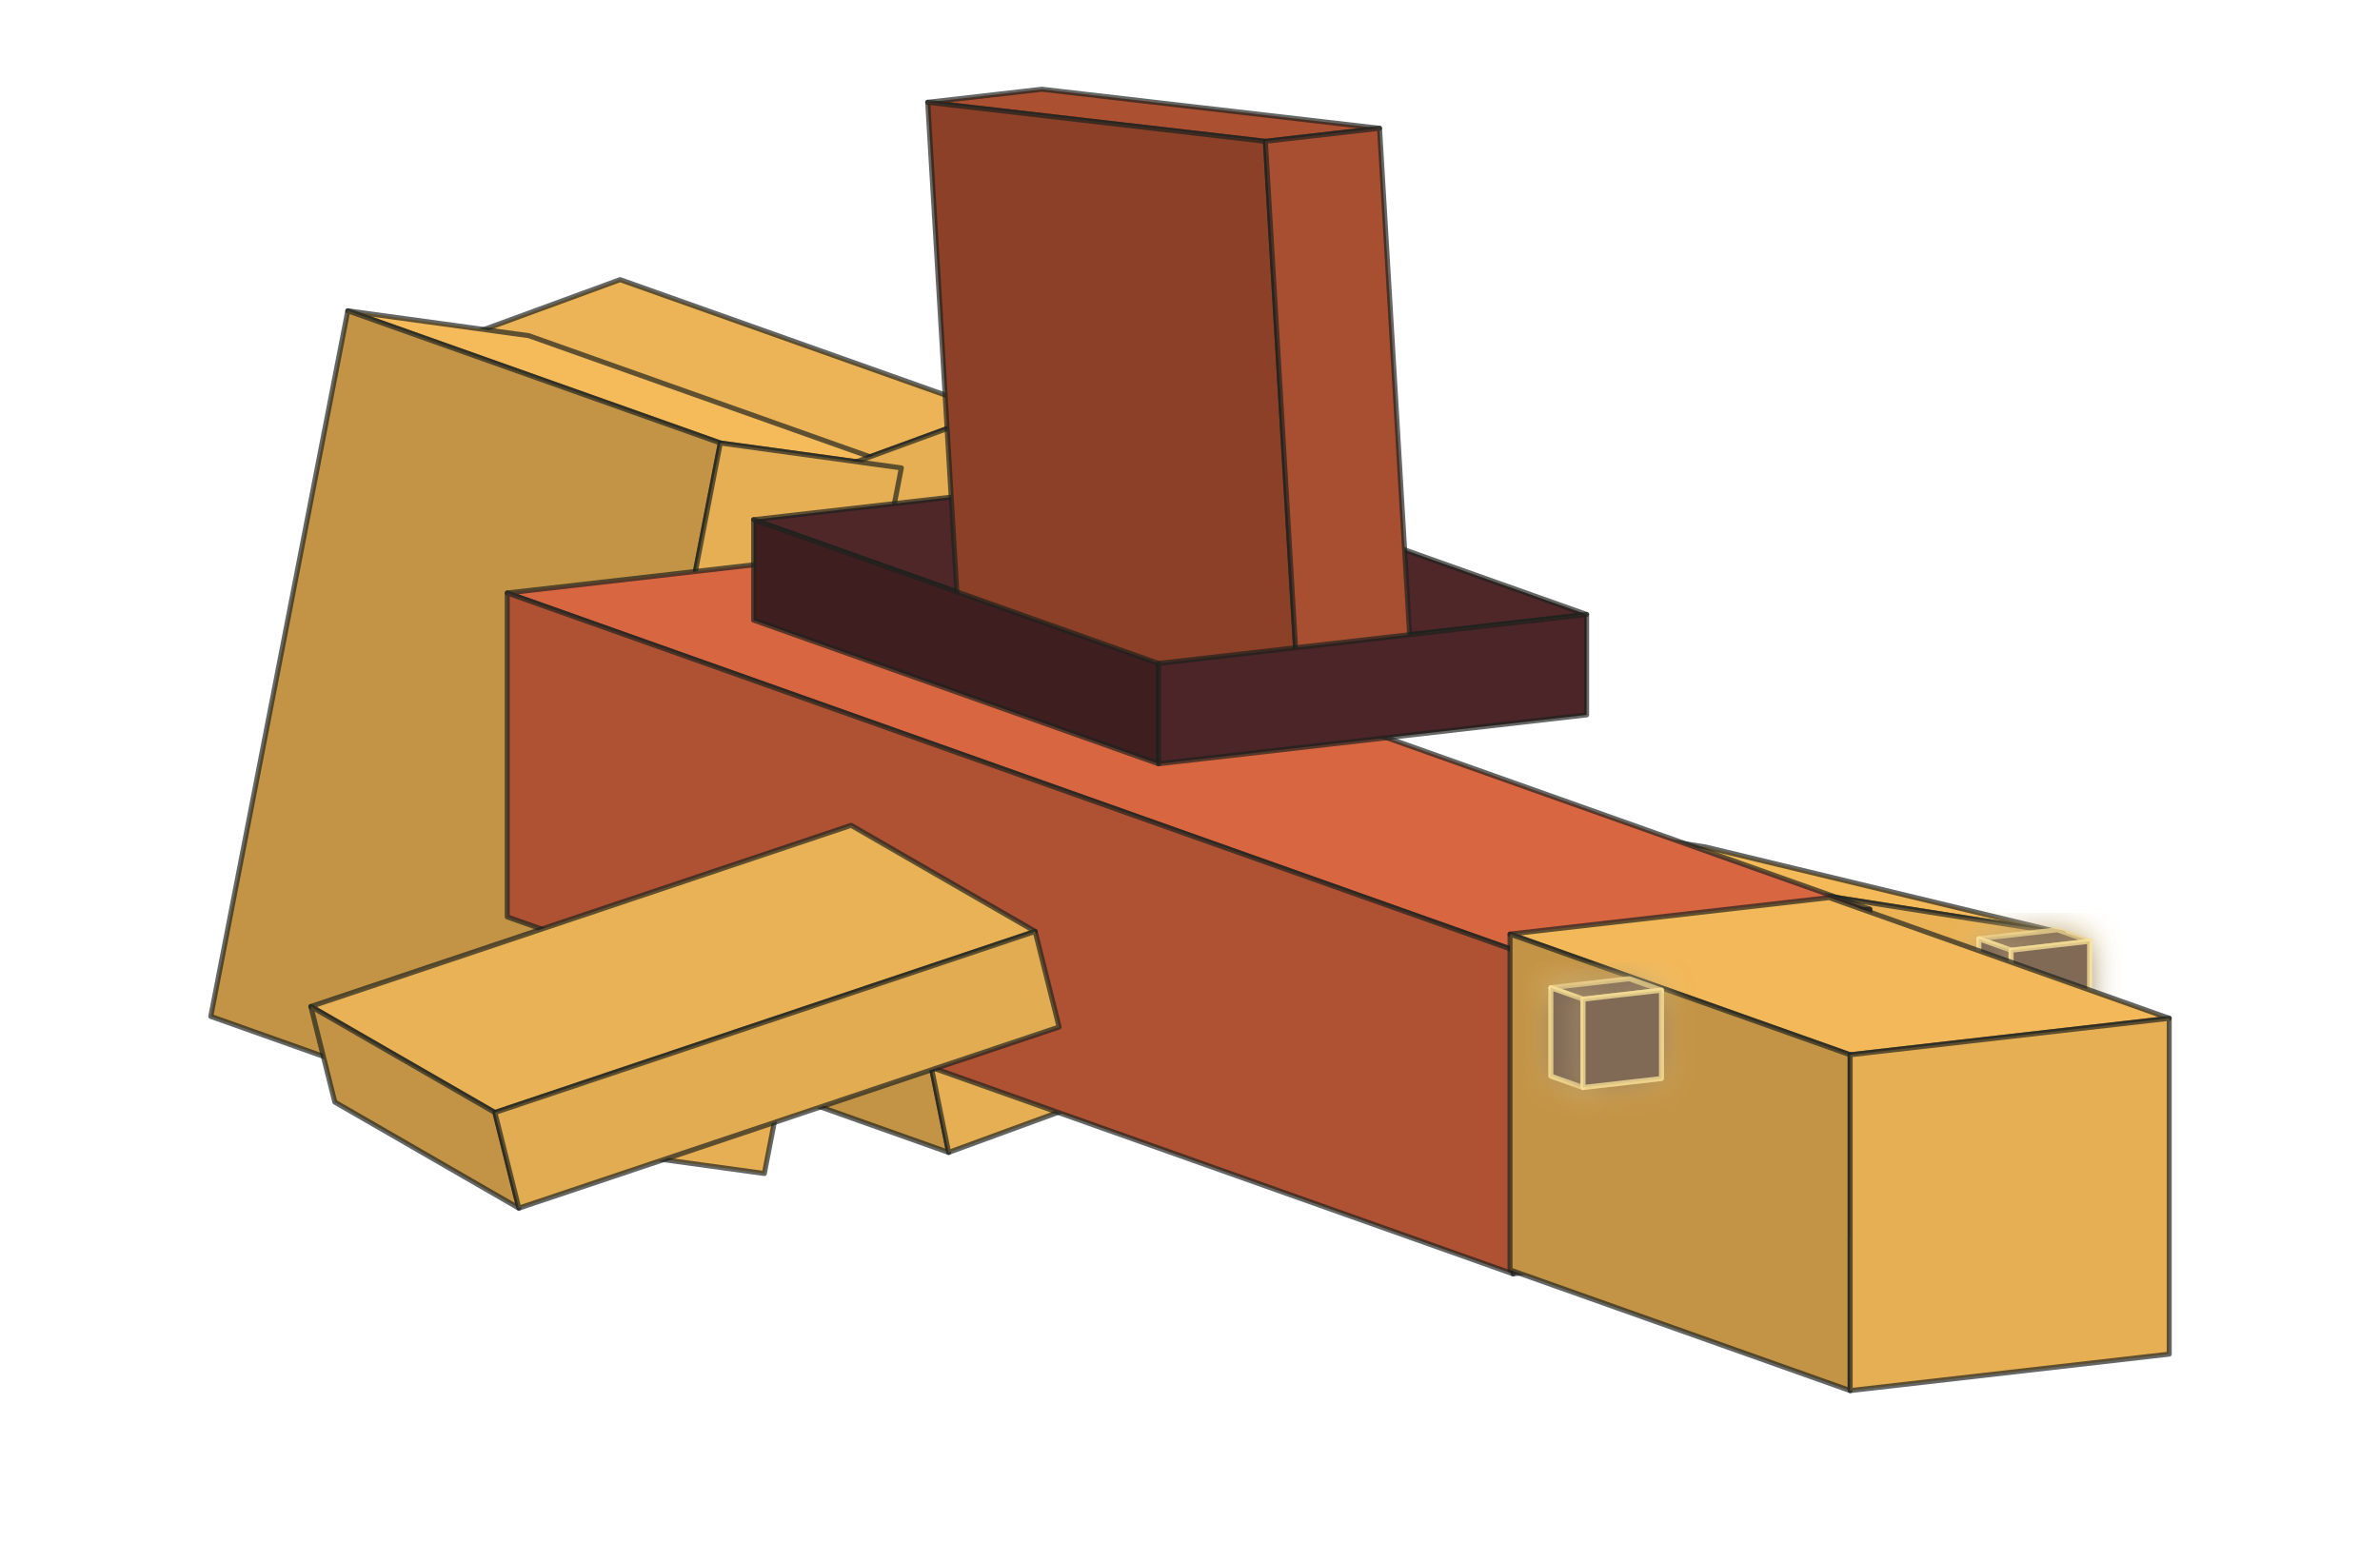
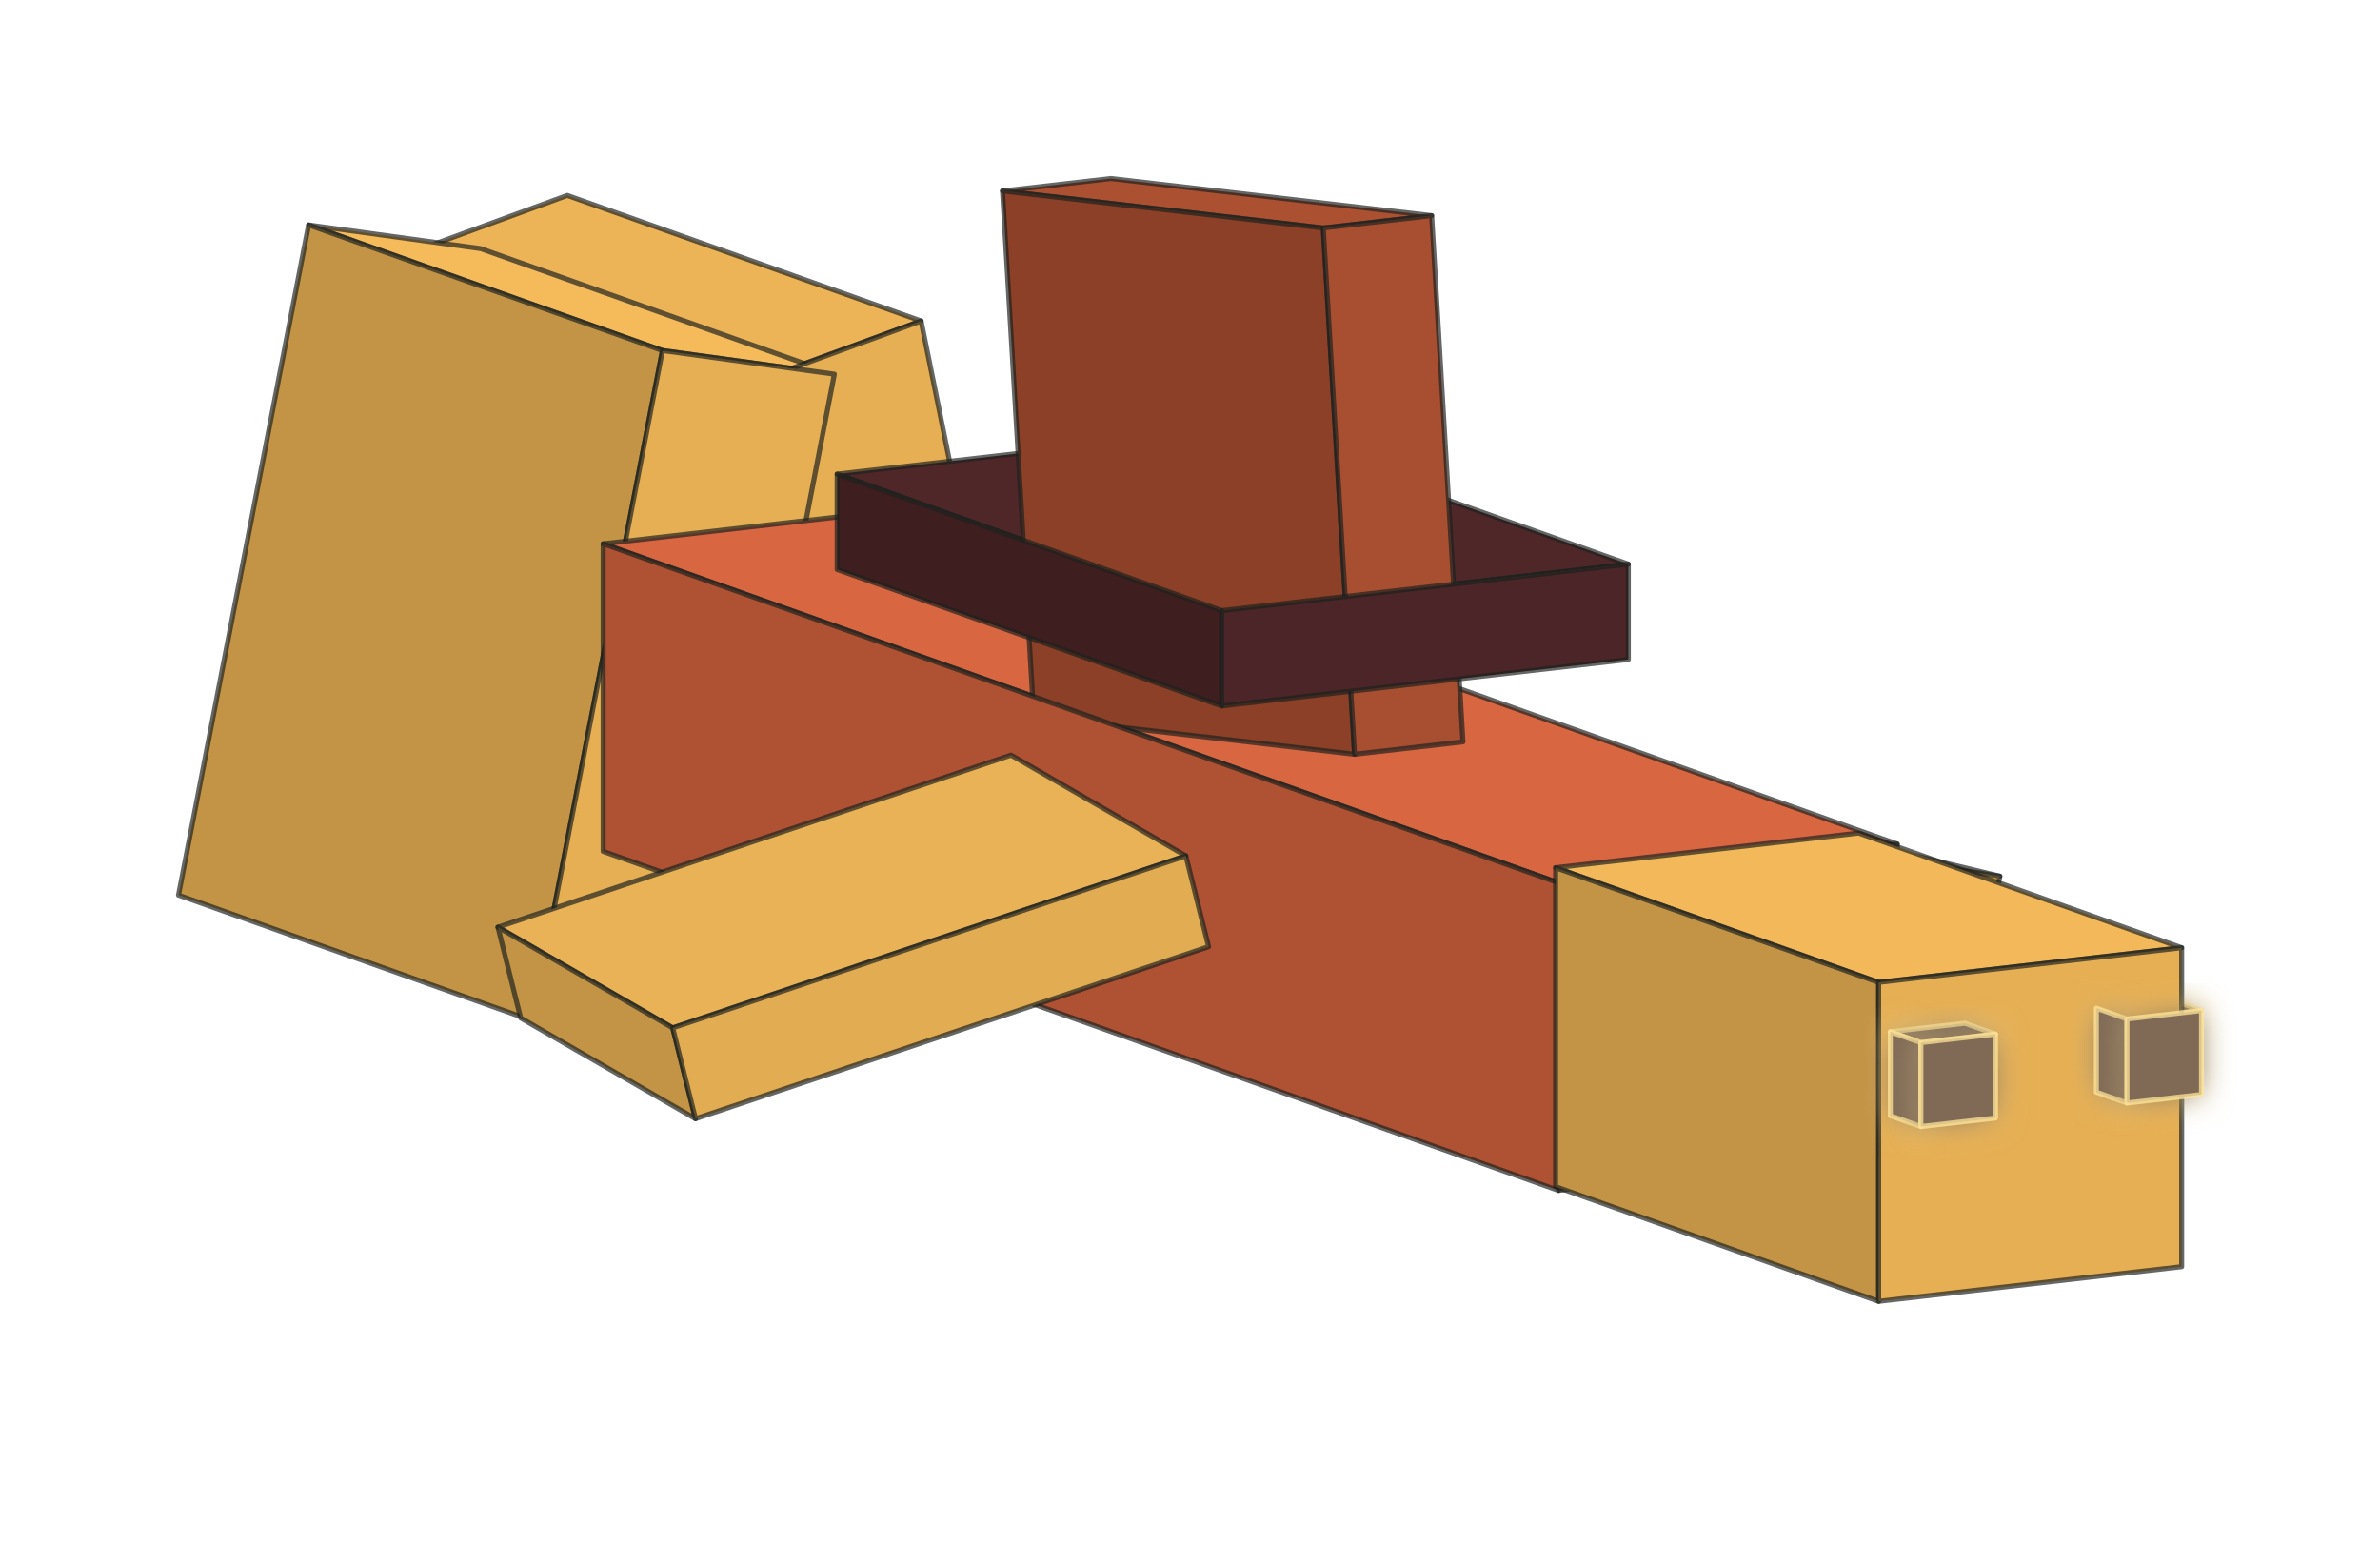
<svg xmlns="http://www.w3.org/2000/svg" width="640" height="420" viewBox="0 0 640 420" role="img" aria-labelledby="portrait-title">
  <defs>
    <filter id="portrait-glow" x="-80%" y="-80%" width="260%" height="260%">
      <feGaussianBlur stdDeviation="4" result="blur" />
      <feMerge>
        <feMergeNode in="blur" />
        <feMergeNode in="SourceGraphic" />
      </feMerge>
    </filter>
    <filter id="portrait-shadow" x="-40%" y="-80%" width="180%" height="260%">
      <feGaussianBlur stdDeviation="8" />
    </filter>
  </defs>
  <g>
-     <polygon points="255.09,309.94 218.25,128.60 118.07,93.04 154.92,274.39" fill="#c49446" stroke="#1c211e" stroke-opacity=".68" stroke-width="1.35" stroke-linejoin="round" vector-effect="non-scaling-stroke" />
-     <polygon points="266.93,110.77 166.75,75.21 118.07,93.04 218.25,128.60" fill="#edb457" stroke="#1c211e" stroke-opacity=".68" stroke-width="1.35" stroke-linejoin="round" vector-effect="non-scaling-stroke" />
-     <polygon points="242.38,125.84 142.20,90.28 93.52,83.59 193.70,119.14" fill="#f5bb5a" stroke="#1c211e" stroke-opacity=".68" stroke-width="1.35" stroke-linejoin="round" vector-effect="non-scaling-stroke" />
-     <polygon points="156.86,308.92 193.70,119.14 93.52,83.59 56.68,273.36" fill="#c49446" stroke="#1c211e" stroke-opacity=".68" stroke-width="1.35" stroke-linejoin="round" vector-effect="non-scaling-stroke" />
-     <polygon points="303.77,292.12 266.93,110.77 218.25,128.60 255.09,309.94" fill="#e6af54" stroke="#1c211e" stroke-opacity=".68" stroke-width="1.35" stroke-linejoin="round" vector-effect="non-scaling-stroke" />
-     <polygon points="205.54,315.61 242.38,125.84 193.70,119.14 156.86,308.92" fill="#e6af54" stroke="#1c211e" stroke-opacity=".68" stroke-width="1.35" stroke-linejoin="round" vector-effect="non-scaling-stroke" />
-     <polygon points="554.86,250.99 458.66,227.80 340.59,209.20 436.79,232.38" fill="#f4ba5a" stroke="#1c211e" stroke-opacity=".68" stroke-width="1.35" stroke-linejoin="round" vector-effect="non-scaling-stroke" />
-     <polygon points="431.55,259.43 436.79,232.38 340.59,209.20 335.35,236.25" fill="#c49446" stroke="#1c211e" stroke-opacity=".68" stroke-width="1.35" stroke-linejoin="round" vector-effect="non-scaling-stroke" />
-     <polygon points="549.63,278.04 554.86,250.99 436.79,232.38 431.55,259.43" fill="#eab255" stroke="#1c211e" stroke-opacity=".68" stroke-width="1.35" stroke-linejoin="round" vector-effect="non-scaling-stroke" />
-     <polygon points="502.80,244.52 232.32,148.51 136.40,159.48 406.87,255.48" fill="#d86641" stroke="#1c211e" stroke-opacity=".68" stroke-width="1.35" stroke-linejoin="round" vector-effect="non-scaling-stroke" />
-     <polygon points="426.65,165.25 317.76,126.61 202.65,139.77 311.54,178.42" fill="#4f2729" stroke="#1c211e" stroke-opacity=".68" stroke-width="1.35" stroke-linejoin="round" vector-effect="non-scaling-stroke" />
-     <polygon points="406.87,342.60 406.87,255.48 136.40,159.48 136.40,246.60" fill="#af5133" stroke="#1c211e" stroke-opacity=".68" stroke-width="1.35" stroke-linejoin="round" vector-effect="non-scaling-stroke" />
-     <polygon points="370.97,34.50 280.16,24.00 249.47,27.51 340.27,38.01" fill="#ac5032" stroke="#1c211e" stroke-opacity=".68" stroke-width="1.35" stroke-linejoin="round" vector-effect="non-scaling-stroke" />
-     <polygon points="349.14,187.03 340.27,38.01 249.47,27.51 258.33,176.53" fill="#8c4027" stroke="#1c211e" stroke-opacity=".68" stroke-width="1.35" stroke-linejoin="round" vector-effect="non-scaling-stroke" />
-     <polygon points="311.54,205.42 311.54,178.42 202.65,139.77 202.65,166.78" fill="#3e1e1f" stroke="#1c211e" stroke-opacity=".68" stroke-width="1.35" stroke-linejoin="round" vector-effect="non-scaling-stroke" />
-     <polygon points="278.36,250.50 228.87,221.97 83.59,270.69 133.08,299.21" fill="#eab256" stroke="#1c211e" stroke-opacity=".68" stroke-width="1.35" stroke-linejoin="round" vector-effect="non-scaling-stroke" />
-     <polygon points="139.52,324.93 133.08,299.21 83.59,270.69 90.03,296.40" fill="#c49446" stroke="#1c211e" stroke-opacity=".68" stroke-width="1.35" stroke-linejoin="round" vector-effect="non-scaling-stroke" />
-     <polygon points="379.83,183.52 370.97,34.50 340.27,38.01 349.14,187.03" fill="#a94f31" stroke="#1c211e" stroke-opacity=".68" stroke-width="1.35" stroke-linejoin="round" vector-effect="non-scaling-stroke" />
-     <polygon points="426.65,192.26 426.65,165.25 311.54,178.42 311.54,205.42" fill="#4b2527" stroke="#1c211e" stroke-opacity=".68" stroke-width="1.35" stroke-linejoin="round" vector-effect="non-scaling-stroke" />
-     <polygon points="284.80,276.21 278.36,250.50 133.08,299.21 139.52,324.93" fill="#e2ac52" stroke="#1c211e" stroke-opacity=".68" stroke-width="1.35" stroke-linejoin="round" vector-effect="non-scaling-stroke" />
-     <polygon points="502.80,331.64 502.80,244.52 406.87,255.48 406.87,342.60" fill="#ce613d" stroke="#1c211e" stroke-opacity=".68" stroke-width="1.35" stroke-linejoin="round" vector-effect="non-scaling-stroke" />
-     <polygon points="561.90,253.14 553.24,250.07 532.13,252.48 540.80,255.56" fill="#806b56" stroke="#ffe59a" stroke-opacity=".74" stroke-width="1.35" stroke-linejoin="round" vector-effect="non-scaling-stroke" filter="url(#portrait-glow)" />
-     <polygon points="540.80,279.32 540.80,255.56 532.13,252.48 532.13,276.25" fill="#806b56" stroke="#ffe59a" stroke-opacity=".74" stroke-width="1.35" stroke-linejoin="round" vector-effect="non-scaling-stroke" filter="url(#portrait-glow)" />
-     <polygon points="561.90,276.91 561.90,253.14 540.80,255.56 540.80,279.32" fill="#806b56" stroke="#ffe59a" stroke-opacity=".74" stroke-width="1.35" stroke-linejoin="round" vector-effect="non-scaling-stroke" filter="url(#portrait-glow)" />
-     <polygon points="583.32,273.87 491.85,241.41 406.06,251.22 497.52,283.68" fill="#f2b859" stroke="#1c211e" stroke-opacity=".68" stroke-width="1.35" stroke-linejoin="round" vector-effect="non-scaling-stroke" />
-     <polygon points="497.52,374.00 497.52,283.68 406.06,251.22 406.06,341.54" fill="#c49446" stroke="#1c211e" stroke-opacity=".68" stroke-width="1.35" stroke-linejoin="round" vector-effect="non-scaling-stroke" />
-     <polygon points="446.79,266.30 438.13,263.23 417.03,265.64 425.69,268.72" fill="#806b56" stroke="#ffe59a" stroke-opacity=".74" stroke-width="1.35" stroke-linejoin="round" vector-effect="non-scaling-stroke" filter="url(#portrait-glow)" />
-     <polygon points="425.69,292.49 425.69,268.72 417.03,265.64 417.03,289.41" fill="#806b56" stroke="#ffe59a" stroke-opacity=".74" stroke-width="1.35" stroke-linejoin="round" vector-effect="non-scaling-stroke" filter="url(#portrait-glow)" />
-     <polygon points="446.79,290.07 446.79,266.30 425.69,268.72 425.69,292.49" fill="#806b56" stroke="#ffe59a" stroke-opacity=".74" stroke-width="1.35" stroke-linejoin="round" vector-effect="non-scaling-stroke" filter="url(#portrait-glow)" />
-     <polygon points="583.32,364.19 583.32,273.87 497.52,283.68 497.52,374.00" fill="#e6af54" stroke="#1c211e" stroke-opacity=".68" stroke-width="1.35" stroke-linejoin="round" vector-effect="non-scaling-stroke" />
+     <polygon points="236.45,275.49 201.46,103.25 106.31,69.48 141.30,241.72" fill="#c49446" stroke="#1c211e" stroke-opacity=".68" stroke-width="1.35" stroke-linejoin="round" vector-effect="non-scaling-stroke" />
+     <polygon points="247.69,86.32 152.54,52.55 106.31,69.48 201.46,103.25" fill="#edb457" stroke="#1c211e" stroke-opacity=".68" stroke-width="1.35" stroke-linejoin="round" vector-effect="non-scaling-stroke" />
+     <polygon points="224.37,100.63 129.23,66.86 82.99,60.50 178.14,94.27" fill="#f5bb5a" stroke="#1c211e" stroke-opacity=".68" stroke-width="1.35" stroke-linejoin="round" vector-effect="non-scaling-stroke" />
+     <polygon points="143.15,274.51 178.14,94.27 82.99,60.50 48.00,240.74" fill="#c49446" stroke="#1c211e" stroke-opacity=".68" stroke-width="1.35" stroke-linejoin="round" vector-effect="non-scaling-stroke" />
+     <polygon points="282.68,258.56 247.69,86.32 201.46,103.25 236.45,275.49" fill="#e6af54" stroke="#1c211e" stroke-opacity=".68" stroke-width="1.35" stroke-linejoin="round" vector-effect="non-scaling-stroke" />
+     <polygon points="189.38,280.87 224.37,100.63 178.14,94.27 143.15,274.51" fill="#e6af54" stroke="#1c211e" stroke-opacity=".68" stroke-width="1.35" stroke-linejoin="round" vector-effect="non-scaling-stroke" />
+     <polygon points="537.78,235.65 446.41,213.63 334.26,195.96 425.63,217.98" fill="#f4ba5a" stroke="#1c211e" stroke-opacity=".68" stroke-width="1.35" stroke-linejoin="round" vector-effect="non-scaling-stroke" />
+     <polygon points="420.66,243.67 425.63,217.98 334.26,195.96 329.29,221.65" fill="#c49446" stroke="#1c211e" stroke-opacity=".68" stroke-width="1.35" stroke-linejoin="round" vector-effect="non-scaling-stroke" />
+     <polygon points="532.81,261.34 537.78,235.65 425.63,217.98 420.66,243.67" fill="#eab255" stroke="#1c211e" stroke-opacity=".68" stroke-width="1.35" stroke-linejoin="round" vector-effect="non-scaling-stroke" />
+     <polygon points="510.19,227.00 253.30,135.82 162.19,146.24 419.09,237.42" fill="#d86641" stroke="#1c211e" stroke-opacity=".68" stroke-width="1.35" stroke-linejoin="round" vector-effect="non-scaling-stroke" />
+     <polygon points="437.87,151.72 334.45,115.01 225.12,127.51 328.54,164.22" fill="#4f2729" stroke="#1c211e" stroke-opacity=".68" stroke-width="1.35" stroke-linejoin="round" vector-effect="non-scaling-stroke" />
+     <polygon points="384.98,57.99 298.73,48.01 269.58,51.35 355.83,61.32" fill="#ac5032" stroke="#1c211e" stroke-opacity=".68" stroke-width="1.35" stroke-linejoin="round" vector-effect="non-scaling-stroke" />
+     <polygon points="364.25,202.86 355.83,61.32 269.58,51.35 278.00,192.88" fill="#8c4027" stroke="#1c211e" stroke-opacity=".68" stroke-width="1.35" stroke-linejoin="round" vector-effect="non-scaling-stroke" />
+     <polygon points="419.09,320.17 419.09,237.42 162.19,146.24 162.19,228.98" fill="#af5133" stroke="#1c211e" stroke-opacity=".68" stroke-width="1.35" stroke-linejoin="round" vector-effect="non-scaling-stroke" />
+     <polygon points="328.54,189.87 328.54,164.22 225.12,127.51 225.12,153.17" fill="#3e1e1f" stroke="#1c211e" stroke-opacity=".68" stroke-width="1.35" stroke-linejoin="round" vector-effect="non-scaling-stroke" />
+     <polygon points="318.88,230.18 271.88,203.09 133.90,249.36 180.90,276.45" fill="#eab256" stroke="#1c211e" stroke-opacity=".68" stroke-width="1.35" stroke-linejoin="round" vector-effect="non-scaling-stroke" />
+     <polygon points="187.02,300.88 180.90,276.45 133.90,249.36 140.01,273.79" fill="#c49446" stroke="#1c211e" stroke-opacity=".68" stroke-width="1.35" stroke-linejoin="round" vector-effect="non-scaling-stroke" />
+     <polygon points="393.40,199.53 384.98,57.99 355.83,61.32 364.25,202.86" fill="#a94f31" stroke="#1c211e" stroke-opacity=".68" stroke-width="1.35" stroke-linejoin="round" vector-effect="non-scaling-stroke" />
+     <polygon points="437.87,177.37 437.87,151.72 328.54,164.22 328.54,189.87" fill="#4b2527" stroke="#1c211e" stroke-opacity=".68" stroke-width="1.35" stroke-linejoin="round" vector-effect="non-scaling-stroke" />
+     <polygon points="325.00,254.61 318.88,230.18 180.90,276.45 187.02,300.88" fill="#e2ac52" stroke="#1c211e" stroke-opacity=".68" stroke-width="1.35" stroke-linejoin="round" vector-effect="non-scaling-stroke" />
+     <polygon points="510.19,309.75 510.19,227.00 419.09,237.42 419.09,320.17" fill="#ce613d" stroke="#1c211e" stroke-opacity=".68" stroke-width="1.35" stroke-linejoin="round" vector-effect="non-scaling-stroke" />
+     <polygon points="586.67,254.89 499.80,224.05 418.31,233.37 505.18,264.20" fill="#f2b859" stroke="#1c211e" stroke-opacity=".68" stroke-width="1.35" stroke-linejoin="round" vector-effect="non-scaling-stroke" />
+     <polygon points="505.18,349.99 505.18,264.20 418.31,233.37 418.31,319.15" fill="#c49446" stroke="#1c211e" stroke-opacity=".68" stroke-width="1.35" stroke-linejoin="round" vector-effect="non-scaling-stroke" />
+     <polygon points="592.00,271.78 583.77,268.86 563.73,271.15 571.96,274.07" fill="#806b56" stroke="#ffe59a" stroke-opacity=".74" stroke-width="1.35" stroke-linejoin="round" vector-effect="non-scaling-stroke" filter="url(#portrait-glow)" />
+     <polygon points="586.67,340.67 586.67,254.89 505.18,264.20 505.18,349.99" fill="#e6af54" stroke="#1c211e" stroke-opacity=".68" stroke-width="1.35" stroke-linejoin="round" vector-effect="non-scaling-stroke" />
+     <polygon points="571.96,296.65 571.96,274.07 563.73,271.15 563.73,293.73" fill="#806b56" stroke="#ffe59a" stroke-opacity=".74" stroke-width="1.35" stroke-linejoin="round" vector-effect="non-scaling-stroke" filter="url(#portrait-glow)" />
+     <polygon points="592.00,294.36 592.00,271.78 571.96,274.07 571.96,296.65" fill="#806b56" stroke="#ffe59a" stroke-opacity=".74" stroke-width="1.35" stroke-linejoin="round" vector-effect="non-scaling-stroke" filter="url(#portrait-glow)" />
+     <polygon points="536.59,278.12 528.36,275.20 508.32,277.49 516.54,280.41" fill="#806b56" stroke="#ffe59a" stroke-opacity=".74" stroke-width="1.35" stroke-linejoin="round" vector-effect="non-scaling-stroke" filter="url(#portrait-glow)" />
+     <polygon points="516.54,302.98 516.54,280.41 508.32,277.49 508.32,300.06" fill="#806b56" stroke="#ffe59a" stroke-opacity=".74" stroke-width="1.35" stroke-linejoin="round" vector-effect="non-scaling-stroke" filter="url(#portrait-glow)" />
+     <polygon points="536.59,300.69 536.59,278.12 516.54,280.41 516.54,302.98" fill="#806b56" stroke="#ffe59a" stroke-opacity=".74" stroke-width="1.35" stroke-linejoin="round" vector-effect="non-scaling-stroke" filter="url(#portrait-glow)" />
  </g>
</svg>
